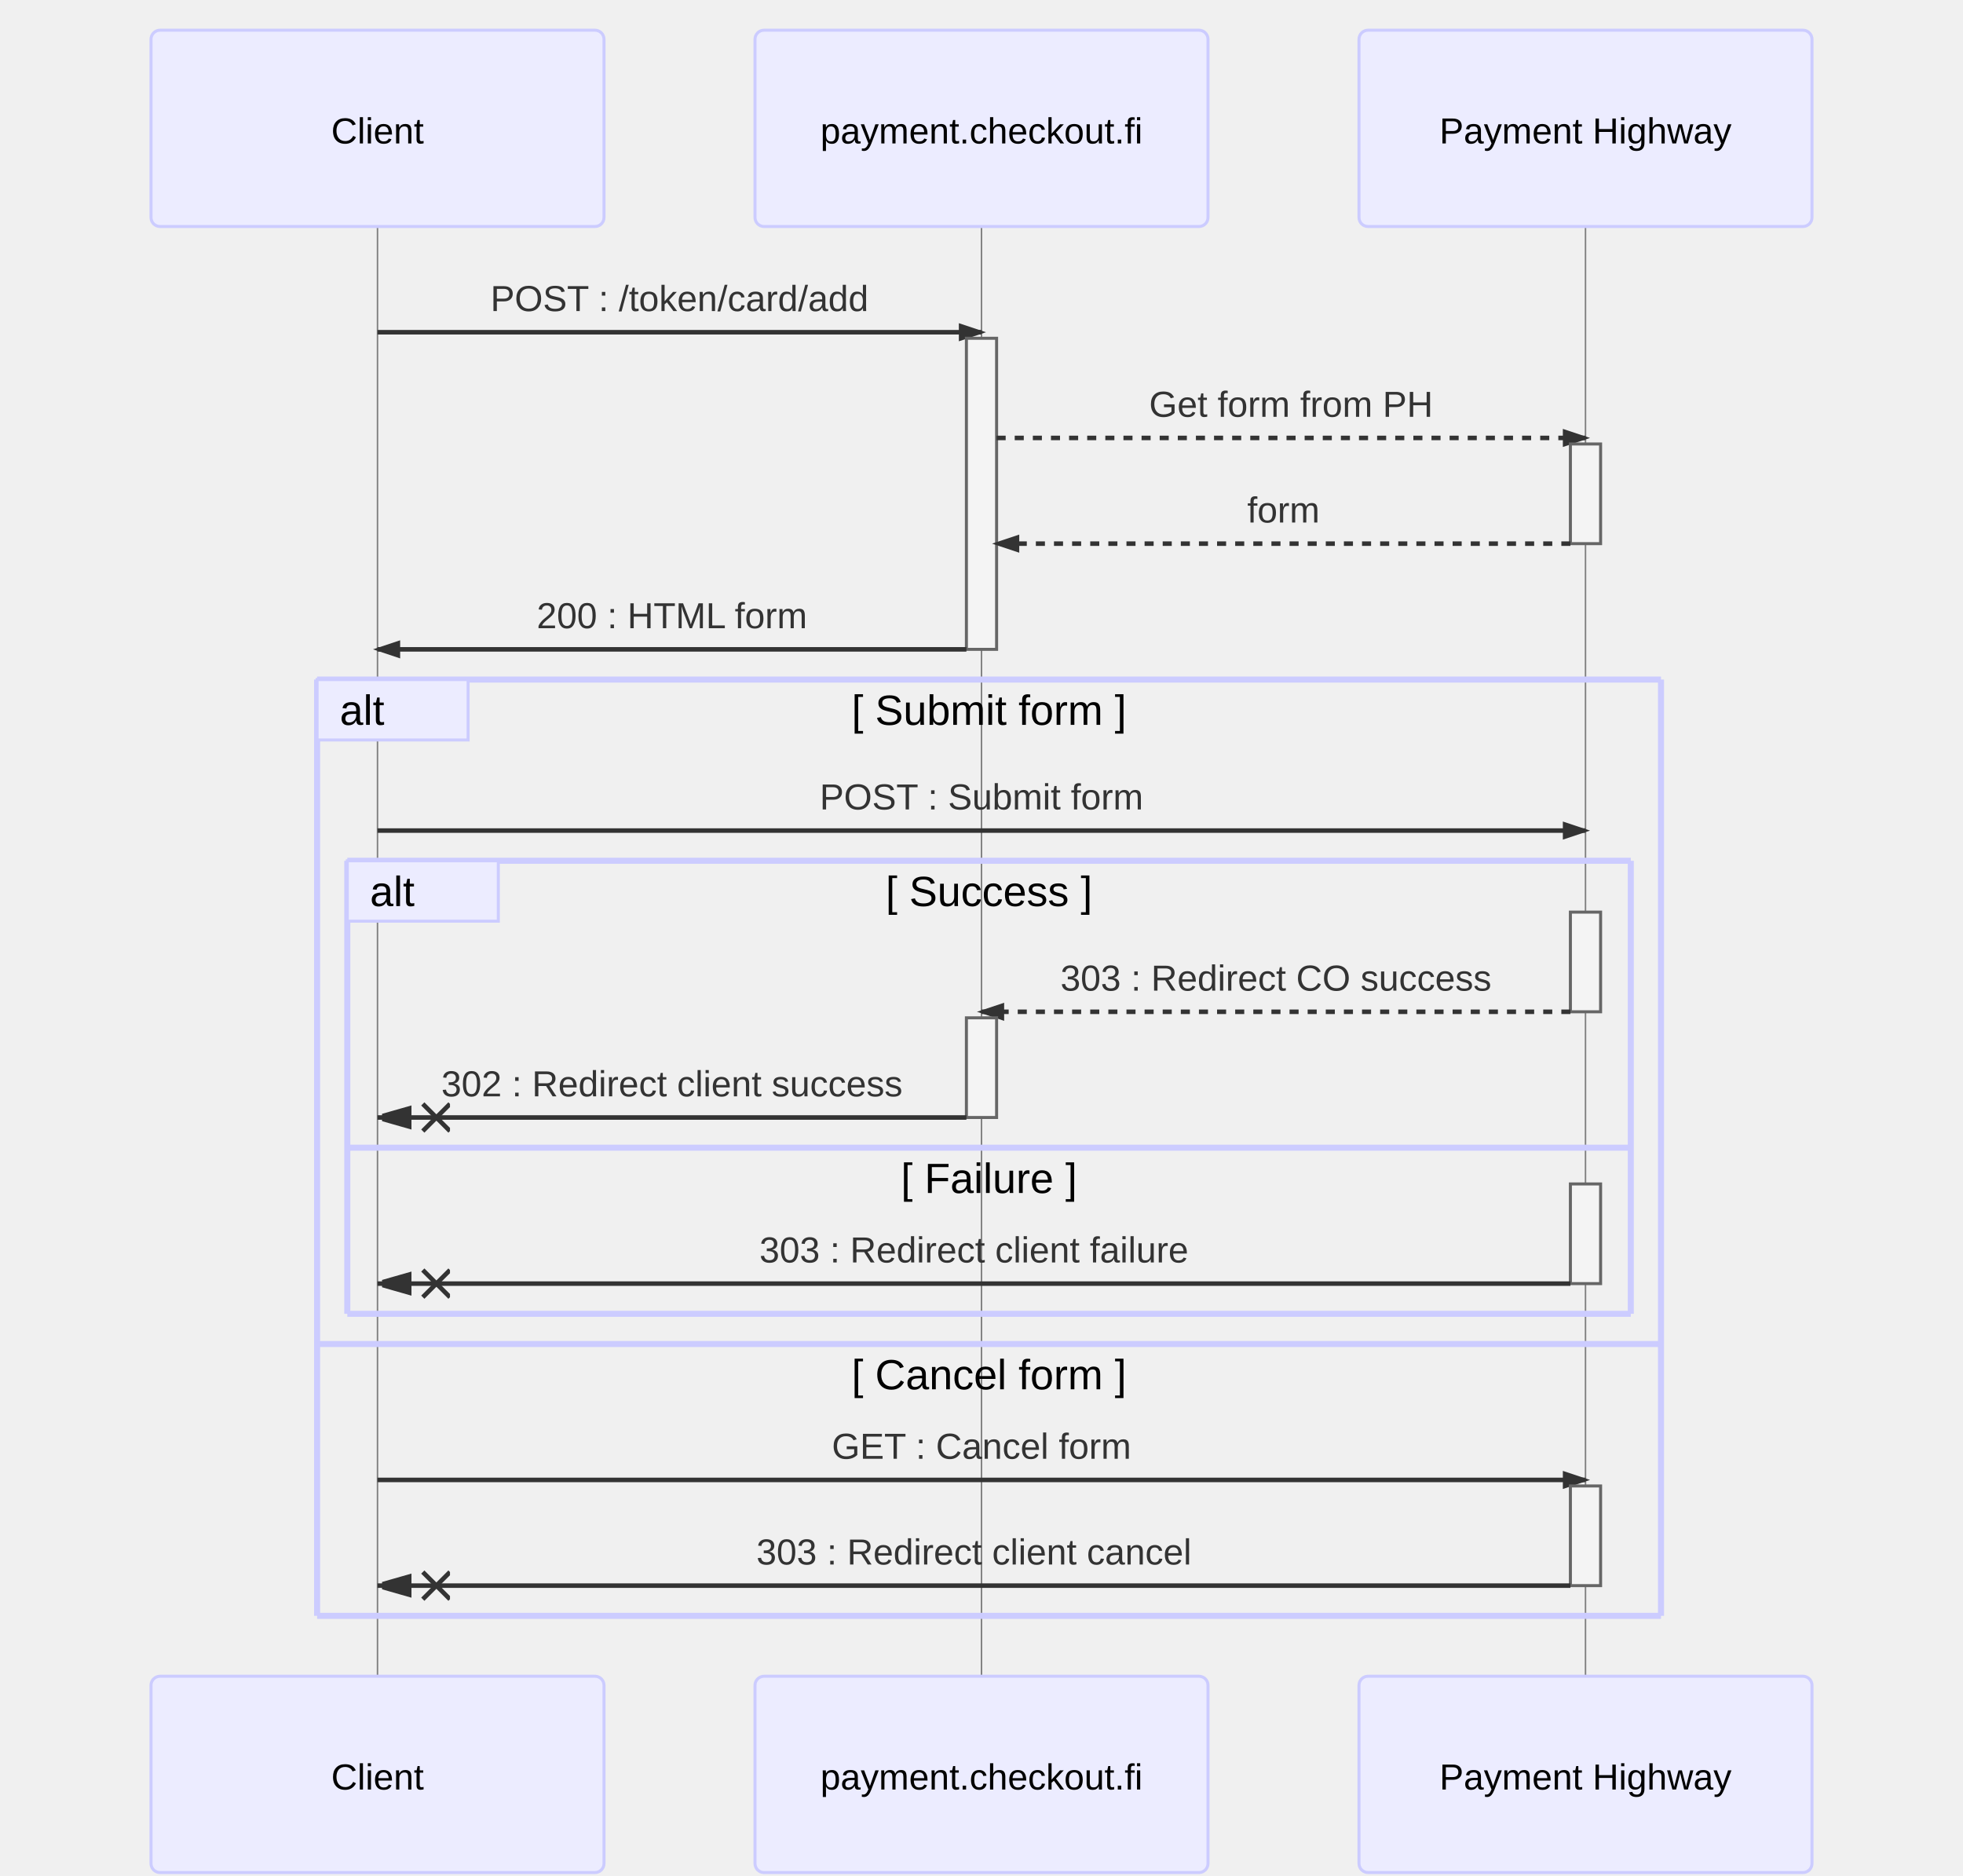
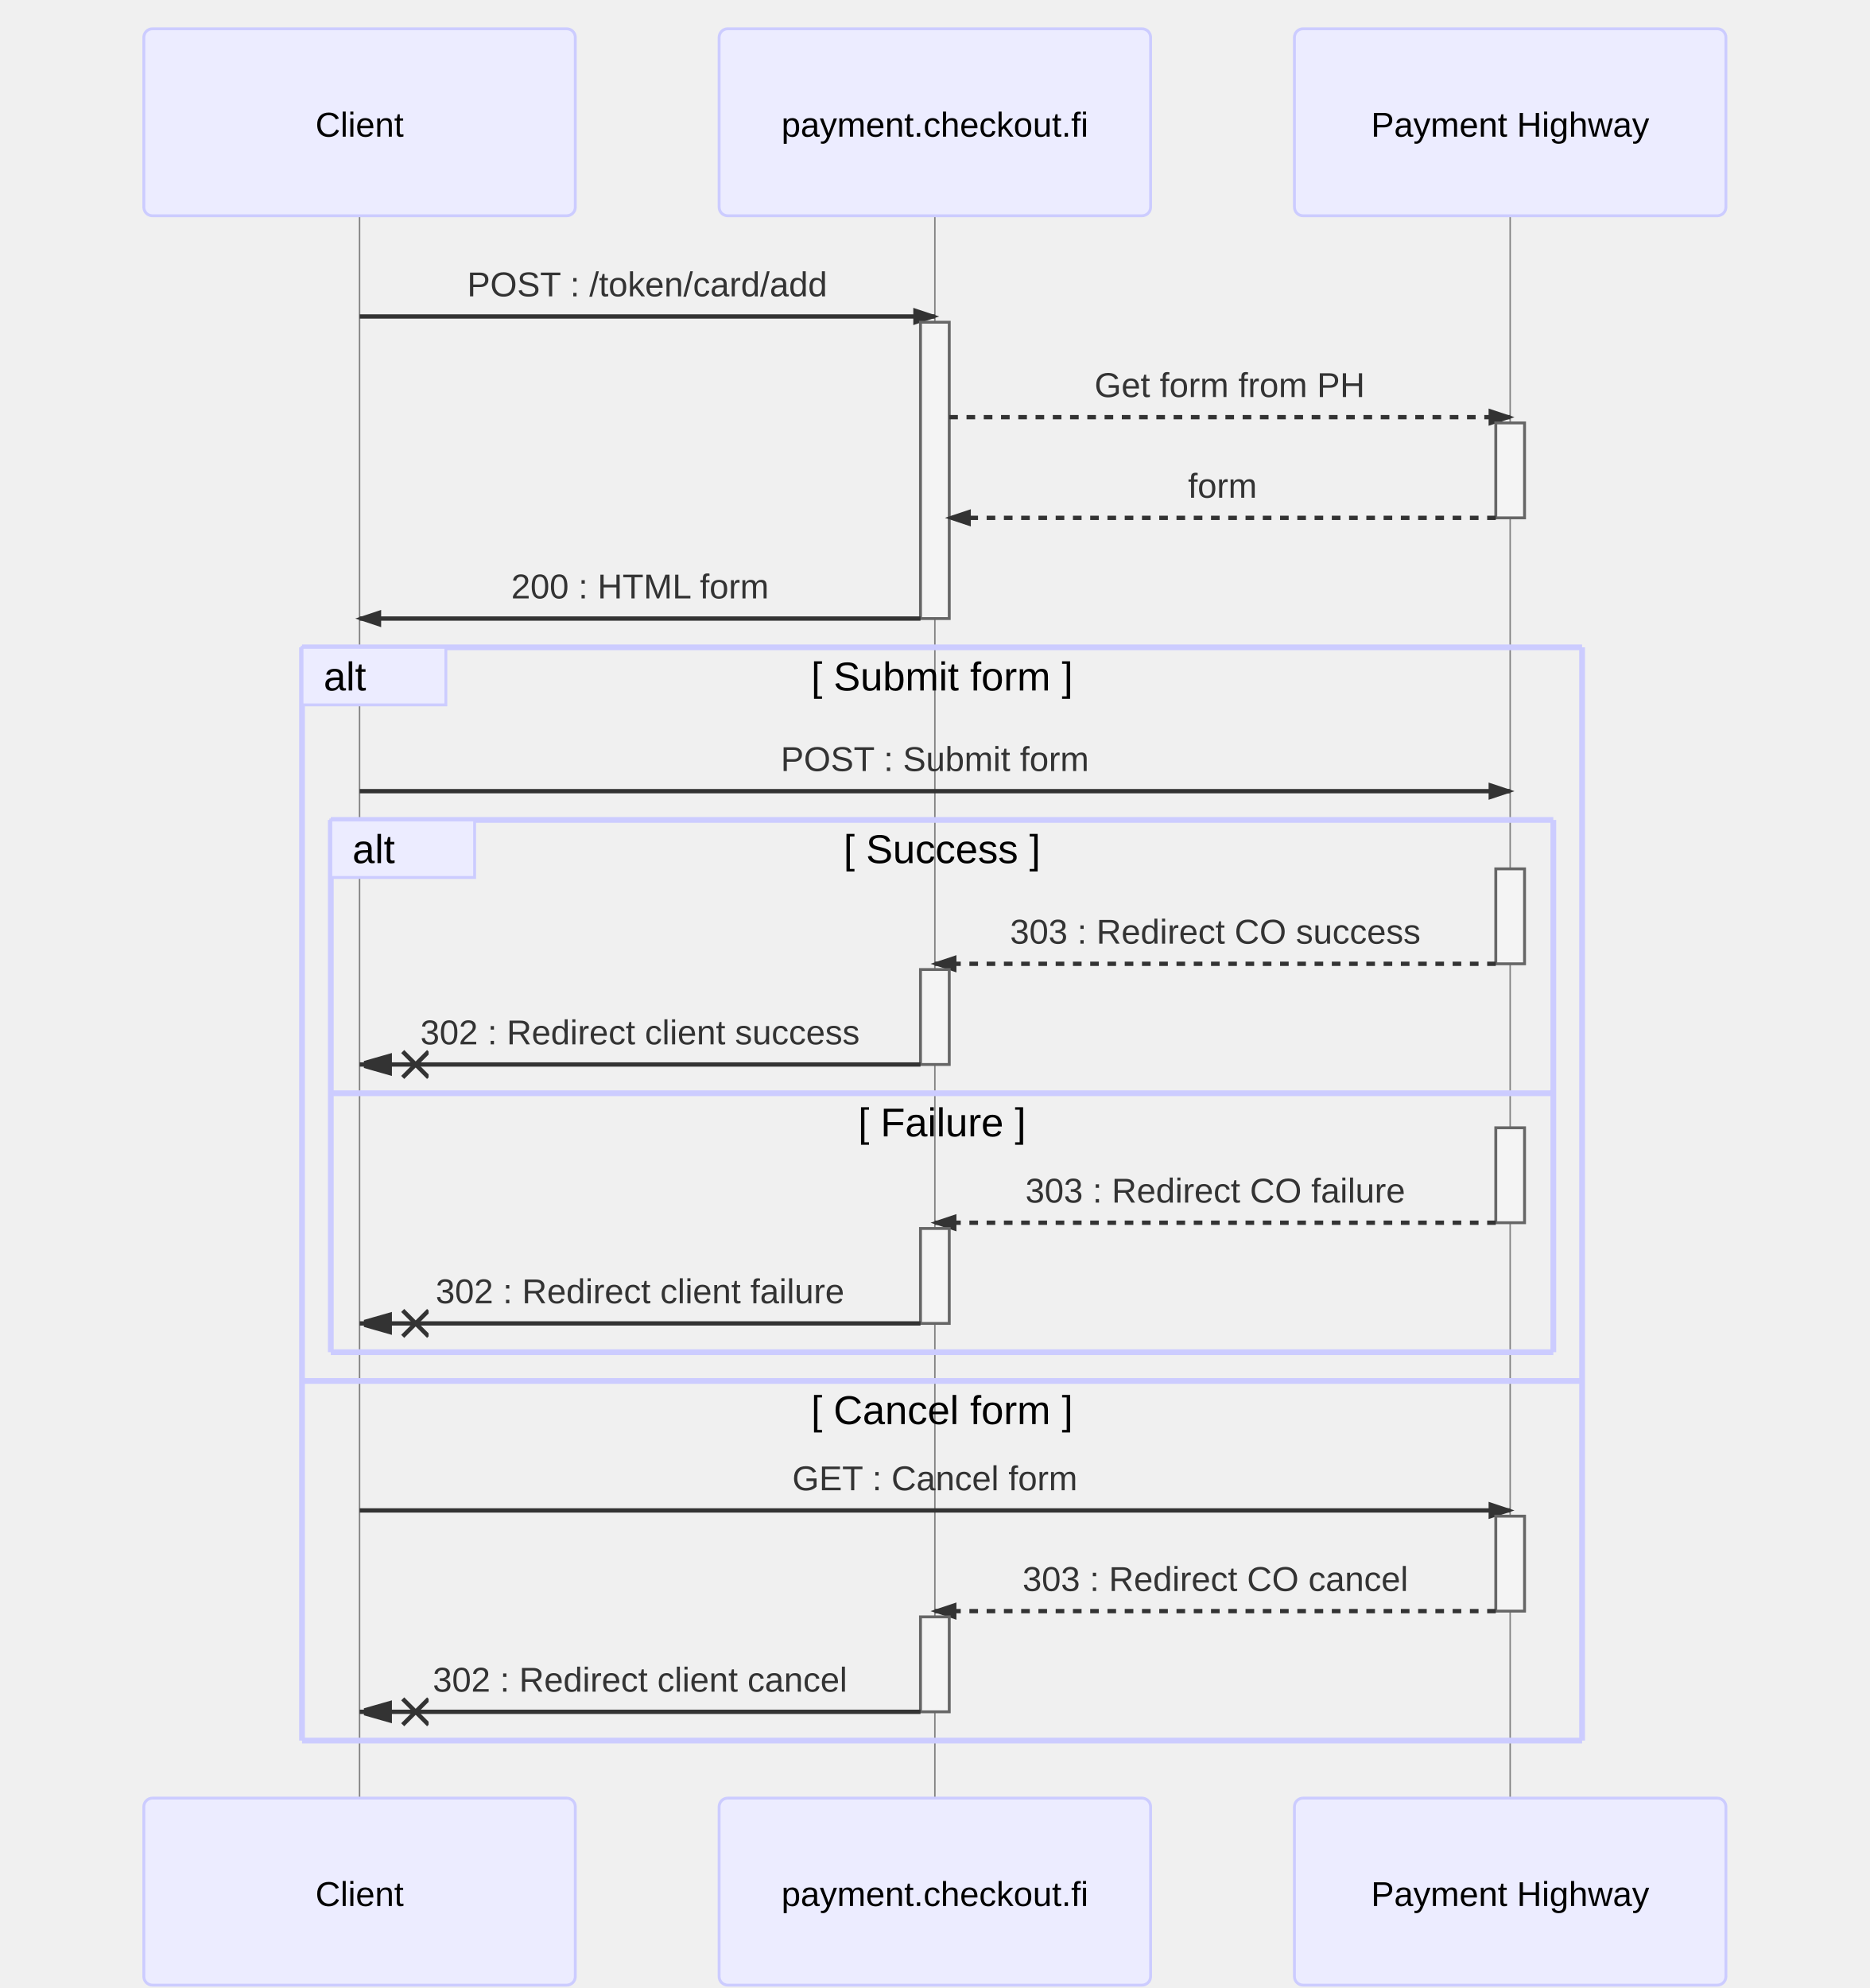
- <svg xmlns="http://www.w3.org/2000/svg" id="mermaidChart951" width="100%" height="100%" style="max-width:650px;" viewBox="-50 -10 650 621">
+ <svg xmlns="http://www.w3.org/2000/svg" id="mermaidChart86" width="100%" height="100%" style="max-width:650px;" viewBox="-50 -10 650 691">
  <style type="text/css" title="mermaid-svg-internal-css">/*  */
*, ::before, ::after { box-sizing: inherit;}
.actor { stroke: rgb(204, 204, 255); fill: rgb(226, 236, 255);}
text.actor { fill: black; stroke: none; font-size: 12px;}
.actor-line { stroke: grey;}
.messageLine0 { stroke-width: 1.5; stroke: black;}
.messageLine1 { stroke-width: 1.5; stroke: black;}
#arrowhead { fill: black;}
.messageText { fill: black; stroke: none; font-size: 12px;}
.labelBox { stroke: rgb(204, 204, 255); fill: rgb(236, 236, 255);}
.labelText { fill: black; stroke: none;}
.loopText { fill: black; stroke: none;}
.loopLine { stroke-width: 2; stroke: rgb(204, 204, 255);}
.actor { stroke: rgb(204, 204, 255); fill: rgb(236, 236, 255);}
text.actor { fill: black; stroke: none;}
.actor-line { stroke: grey;}
.messageLine0 { stroke-width: 1.5; stroke: rgb(51, 51, 51);}
.messageLine1 { stroke-width: 1.5; stroke: rgb(51, 51, 51);}
#arrowhead { fill: rgb(51, 51, 51);}
#crosshead path { fill: rgb(51, 51, 51) !important; stroke: rgb(51, 51, 51) !important;}
.messageText { fill: rgb(51, 51, 51); stroke: none;}
.labelBox { stroke: rgb(204, 204, 255); fill: rgb(236, 236, 255);}
.labelText { fill: black; stroke: none;}
.loopText { fill: black; stroke: none;}
.loopLine { stroke-width: 2; stroke: rgb(204, 204, 255);}
text { font-family: "trebuchet ms", verdana, arial; font-size: 14px;}
/*  */
</style>
  <g />
  <g>
-     <line id="actor2909" x1="75" y1="5" x2="75" y2="610" class="actor-line" stroke-width="0.5px" stroke="#999" />
+     <line id="actor258" x1="75" y1="5" x2="75" y2="680" class="actor-line" stroke-width="0.5px" stroke="#999" />
    <rect x="0" y="0" fill="#eaeaea" stroke="#666" width="150" height="65" rx="3" ry="3" class="actor" />
    <text x="75" y="37.5" class="actor" style="text-anchor: middle;">Client</text>
  </g>
  <g>
-     <line id="actor2910" x1="275" y1="5" x2="275" y2="610" class="actor-line" stroke-width="0.5px" stroke="#999" />
+     <line id="actor259" x1="275" y1="5" x2="275" y2="680" class="actor-line" stroke-width="0.5px" stroke="#999" />
    <rect x="200" y="0" fill="#eaeaea" stroke="#666" width="150" height="65" rx="3" ry="3" class="actor" />
    <text x="275" y="37.5" class="actor" style="text-anchor: middle;">payment.checkout.fi</text>
  </g>
  <g>
-     <line id="actor2911" x1="475" y1="5" x2="475" y2="610" class="actor-line" stroke-width="0.5px" stroke="#999" />
+     <line id="actor260" x1="475" y1="5" x2="475" y2="680" class="actor-line" stroke-width="0.5px" stroke="#999" />
    <rect x="400" y="0" fill="#eaeaea" stroke="#666" width="150" height="65" rx="3" ry="3" class="actor" />
    <text x="475" y="37.5" class="actor" style="text-anchor: middle;">Payment Highway</text>
  </g>
  <defs>
    <marker id="arrowhead" refX="5" refY="2" markerWidth="6" markerHeight="4" orient="auto">
      <path d="M 0,0 V 4 L6,2 Z" />
    </marker>
  </defs>
  <defs>
    <marker id="crosshead" markerWidth="15" markerHeight="8" orient="auto" refX="16" refY="4">
      <path fill="black" stroke="#000000" stroke-width="1px" d="M 9,2 V 6 L16,4 Z" style="stroke-dasharray: 0, 0;" />
      <path fill="none" stroke="#000000" stroke-width="1px" d="M 0,1 L 6,7 M 6,1 L 0,7" style="stroke-dasharray: 0, 0;" />
    </marker>
  </defs>
  <g>
    <text x="175" y="93" class="messageText" style="text-anchor: middle;">POST : /token/card/add</text>
    <line x1="75" y1="100" x2="275" y2="100" class="messageLine0" stroke-width="2" stroke="black" marker-end="url(#arrowhead)" style="fill: none;" />
  </g>
  <g>
    <rect x="270" y="102" fill="#f4f4f4" stroke="#666" width="10" height="103" rx="0" ry="0" />
  </g>
  <g>
    <text x="377.5" y="128" class="messageText" style="text-anchor: middle;">Get form from PH</text>
    <line x1="280" y1="135" x2="475" y2="135" class="messageLine1" stroke-width="2" stroke="black" marker-end="url(#arrowhead)" style="stroke-dasharray: 3, 3; fill: none;" />
  </g>
  <g>
    <rect x="470" y="137" fill="#f4f4f4" stroke="#666" width="10" height="33" rx="0" ry="0" />
  </g>
  <g>
    <text x="375" y="163" class="messageText" style="text-anchor: middle;">form</text>
    <line x1="470" y1="170" x2="280" y2="170" class="messageLine1" stroke-width="2" stroke="black" marker-end="url(#arrowhead)" style="stroke-dasharray: 3, 3; fill: none;" />
  </g>
  <g>
    <text x="172.5" y="198" class="messageText" style="text-anchor: middle;">200 : HTML form</text>
    <line x1="270" y1="205" x2="75" y2="205" class="messageLine0" stroke-width="2" stroke="black" marker-end="url(#arrowhead)" style="fill: none;" />
  </g>
  <g>
    <text x="275" y="258" class="messageText" style="text-anchor: middle;">POST : Submit form</text>
    <line x1="75" y1="265" x2="475" y2="265" class="messageLine0" stroke-width="2" stroke="black" marker-end="url(#arrowhead)" style="fill: none;" />
  </g>
  <g>
    <rect x="470" y="292" fill="#f4f4f4" stroke="#666" width="10" height="33" rx="0" ry="0" />
  </g>
  <g>
    <text x="372.5" y="318" class="messageText" style="text-anchor: middle;">303 : Redirect CO success</text>
    <line x1="470" y1="325" x2="275" y2="325" class="messageLine1" stroke-width="2" stroke="black" marker-end="url(#arrowhead)" style="stroke-dasharray: 3, 3; fill: none;" />
  </g>
  <g>
    <rect x="270" y="327" fill="#f4f4f4" stroke="#666" width="10" height="33" rx="0" ry="0" />
  </g>
  <g>
    <text x="172.5" y="353" class="messageText" style="text-anchor: middle;">302 : Redirect client success</text>
    <line x1="270" y1="360" x2="75" y2="360" class="messageLine0" stroke-width="2" stroke="black" marker-end="url(#crosshead)" style="fill: none;" />
  </g>
  <g>
    <rect x="470" y="382" fill="#f4f4f4" stroke="#666" width="10" height="33" rx="0" ry="0" />
  </g>
  <g>
-     <text x="272.5" y="408" class="messageText" style="text-anchor: middle;">303 : Redirect client failure</text>
-     <line x1="470" y1="415" x2="75" y2="415" class="messageLine0" stroke-width="2" stroke="black" marker-end="url(#crosshead)" style="fill: none;" />
+     <text x="372.5" y="408" class="messageText" style="text-anchor: middle;">303 : Redirect CO failure</text>
+     <line x1="470" y1="415" x2="275" y2="415" class="messageLine1" stroke-width="2" stroke="black" marker-end="url(#arrowhead)" style="stroke-dasharray: 3, 3; fill: none;" />
+   </g>
+   <g>
+     <rect x="270" y="417" fill="#f4f4f4" stroke="#666" width="10" height="33" rx="0" ry="0" />
+   </g>
+   <g>
+     <text x="172.5" y="443" class="messageText" style="text-anchor: middle;">302 : Redirect client failure</text>
+     <line x1="270" y1="450" x2="75" y2="450" class="messageLine0" stroke-width="2" stroke="black" marker-end="url(#crosshead)" style="fill: none;" />
  </g>
  <g>
    <line x1="65" y1="275" x2="490" y2="275" stroke-width="2" stroke="#526e52" class="loopLine" />
-     <line x1="490" y1="275" x2="490" y2="425" stroke-width="2" stroke="#526e52" class="loopLine" />
-     <line x1="65" y1="425" x2="490" y2="425" stroke-width="2" stroke="#526e52" class="loopLine" />
-     <line x1="65" y1="275" x2="65" y2="425" stroke-width="2" stroke="#526e52" class="loopLine" />
+     <line x1="490" y1="275" x2="490" y2="460" stroke-width="2" stroke="#526e52" class="loopLine" />
+     <line x1="65" y1="460" x2="490" y2="460" stroke-width="2" stroke="#526e52" class="loopLine" />
+     <line x1="65" y1="275" x2="65" y2="460" stroke-width="2" stroke="#526e52" class="loopLine" />
    <line x1="65" y1="370" x2="490" y2="370" stroke-width="2" stroke="#526e52" class="loopLine" />
    <rect x="65" y="275" fill="#526e52" stroke="none" width="50" height="20" rx="0" ry="0" class="labelBox" />
    <text x="72.5" y="290" fill="white" class="labelText">
      <tspan x="72.5">alt</tspan>
    </text>
    <text x="277.5" y="290" fill="black" class="loopText" style="text-anchor: middle;">
      <tspan x="277.5">[ Success ]</tspan>
    </text>
    <text x="277.5" y="385" fill="black" class="loopText" style="text-anchor: middle;">
      <tspan x="277.5">[ Failure ]</tspan>
    </text>
  </g>
  <g>
-     <text x="275" y="473" class="messageText" style="text-anchor: middle;">GET : Cancel form</text>
-     <line x1="75" y1="480" x2="475" y2="480" class="messageLine0" stroke-width="2" stroke="black" marker-end="url(#arrowhead)" style="fill: none;" />
+     <text x="275" y="508" class="messageText" style="text-anchor: middle;">GET : Cancel form</text>
+     <line x1="75" y1="515" x2="475" y2="515" class="messageLine0" stroke-width="2" stroke="black" marker-end="url(#arrowhead)" style="fill: none;" />
  </g>
  <g>
-     <rect x="470" y="482" fill="#f4f4f4" stroke="#666" width="10" height="33" rx="0" ry="0" />
+     <rect x="470" y="517" fill="#f4f4f4" stroke="#666" width="10" height="33" rx="0" ry="0" />
  </g>
  <g>
-     <text x="272.5" y="508" class="messageText" style="text-anchor: middle;">303 : Redirect client cancel</text>
-     <line x1="470" y1="515" x2="75" y2="515" class="messageLine0" stroke-width="2" stroke="black" marker-end="url(#crosshead)" style="fill: none;" />
+     <text x="372.5" y="543" class="messageText" style="text-anchor: middle;">303 : Redirect CO cancel</text>
+     <line x1="470" y1="550" x2="275" y2="550" class="messageLine1" stroke-width="2" stroke="black" marker-end="url(#arrowhead)" style="stroke-dasharray: 3, 3; fill: none;" />
+   </g>
+   <g>
+     <rect x="270" y="552" fill="#f4f4f4" stroke="#666" width="10" height="33" rx="0" ry="0" />
+   </g>
+   <g>
+     <text x="172.5" y="578" class="messageText" style="text-anchor: middle;">302 : Redirect client cancel</text>
+     <line x1="270" y1="585" x2="75" y2="585" class="messageLine0" stroke-width="2" stroke="black" marker-end="url(#crosshead)" style="fill: none;" />
  </g>
  <g>
    <line x1="55" y1="215" x2="500" y2="215" stroke-width="2" stroke="#526e52" class="loopLine" />
-     <line x1="500" y1="215" x2="500" y2="525" stroke-width="2" stroke="#526e52" class="loopLine" />
-     <line x1="55" y1="525" x2="500" y2="525" stroke-width="2" stroke="#526e52" class="loopLine" />
-     <line x1="55" y1="215" x2="55" y2="525" stroke-width="2" stroke="#526e52" class="loopLine" />
-     <line x1="55" y1="435" x2="500" y2="435" stroke-width="2" stroke="#526e52" class="loopLine" />
+     <line x1="500" y1="215" x2="500" y2="595" stroke-width="2" stroke="#526e52" class="loopLine" />
+     <line x1="55" y1="595" x2="500" y2="595" stroke-width="2" stroke="#526e52" class="loopLine" />
+     <line x1="55" y1="215" x2="55" y2="595" stroke-width="2" stroke="#526e52" class="loopLine" />
+     <line x1="55" y1="470" x2="500" y2="470" stroke-width="2" stroke="#526e52" class="loopLine" />
    <rect x="55" y="215" fill="#526e52" stroke="none" width="50" height="20" rx="0" ry="0" class="labelBox" />
    <text x="62.5" y="230" fill="white" class="labelText">
      <tspan x="62.5">alt</tspan>
    </text>
    <text x="277.5" y="230" fill="black" class="loopText" style="text-anchor: middle;">
      <tspan x="277.5">[ Submit form ]</tspan>
    </text>
-     <text x="277.5" y="450" fill="black" class="loopText" style="text-anchor: middle;">
+     <text x="277.5" y="485" fill="black" class="loopText" style="text-anchor: middle;">
      <tspan x="277.5">[ Cancel form ]</tspan>
    </text>
  </g>
  <g>
-     <rect x="0" y="545" fill="#eaeaea" stroke="#666" width="150" height="65" rx="3" ry="3" class="actor" />
-     <text x="75" y="582.5" class="actor" style="text-anchor: middle;">Client</text>
+     <rect x="0" y="615" fill="#eaeaea" stroke="#666" width="150" height="65" rx="3" ry="3" class="actor" />
+     <text x="75" y="652.5" class="actor" style="text-anchor: middle;">Client</text>
  </g>
  <g>
-     <rect x="200" y="545" fill="#eaeaea" stroke="#666" width="150" height="65" rx="3" ry="3" class="actor" />
-     <text x="275" y="582.5" class="actor" style="text-anchor: middle;">payment.checkout.fi</text>
+     <rect x="200" y="615" fill="#eaeaea" stroke="#666" width="150" height="65" rx="3" ry="3" class="actor" />
+     <text x="275" y="652.5" class="actor" style="text-anchor: middle;">payment.checkout.fi</text>
  </g>
  <g>
-     <rect x="400" y="545" fill="#eaeaea" stroke="#666" width="150" height="65" rx="3" ry="3" class="actor" />
-     <text x="475" y="582.5" class="actor" style="text-anchor: middle;">Payment Highway</text>
+     <rect x="400" y="615" fill="#eaeaea" stroke="#666" width="150" height="65" rx="3" ry="3" class="actor" />
+     <text x="475" y="652.5" class="actor" style="text-anchor: middle;">Payment Highway</text>
  </g>
</svg>
